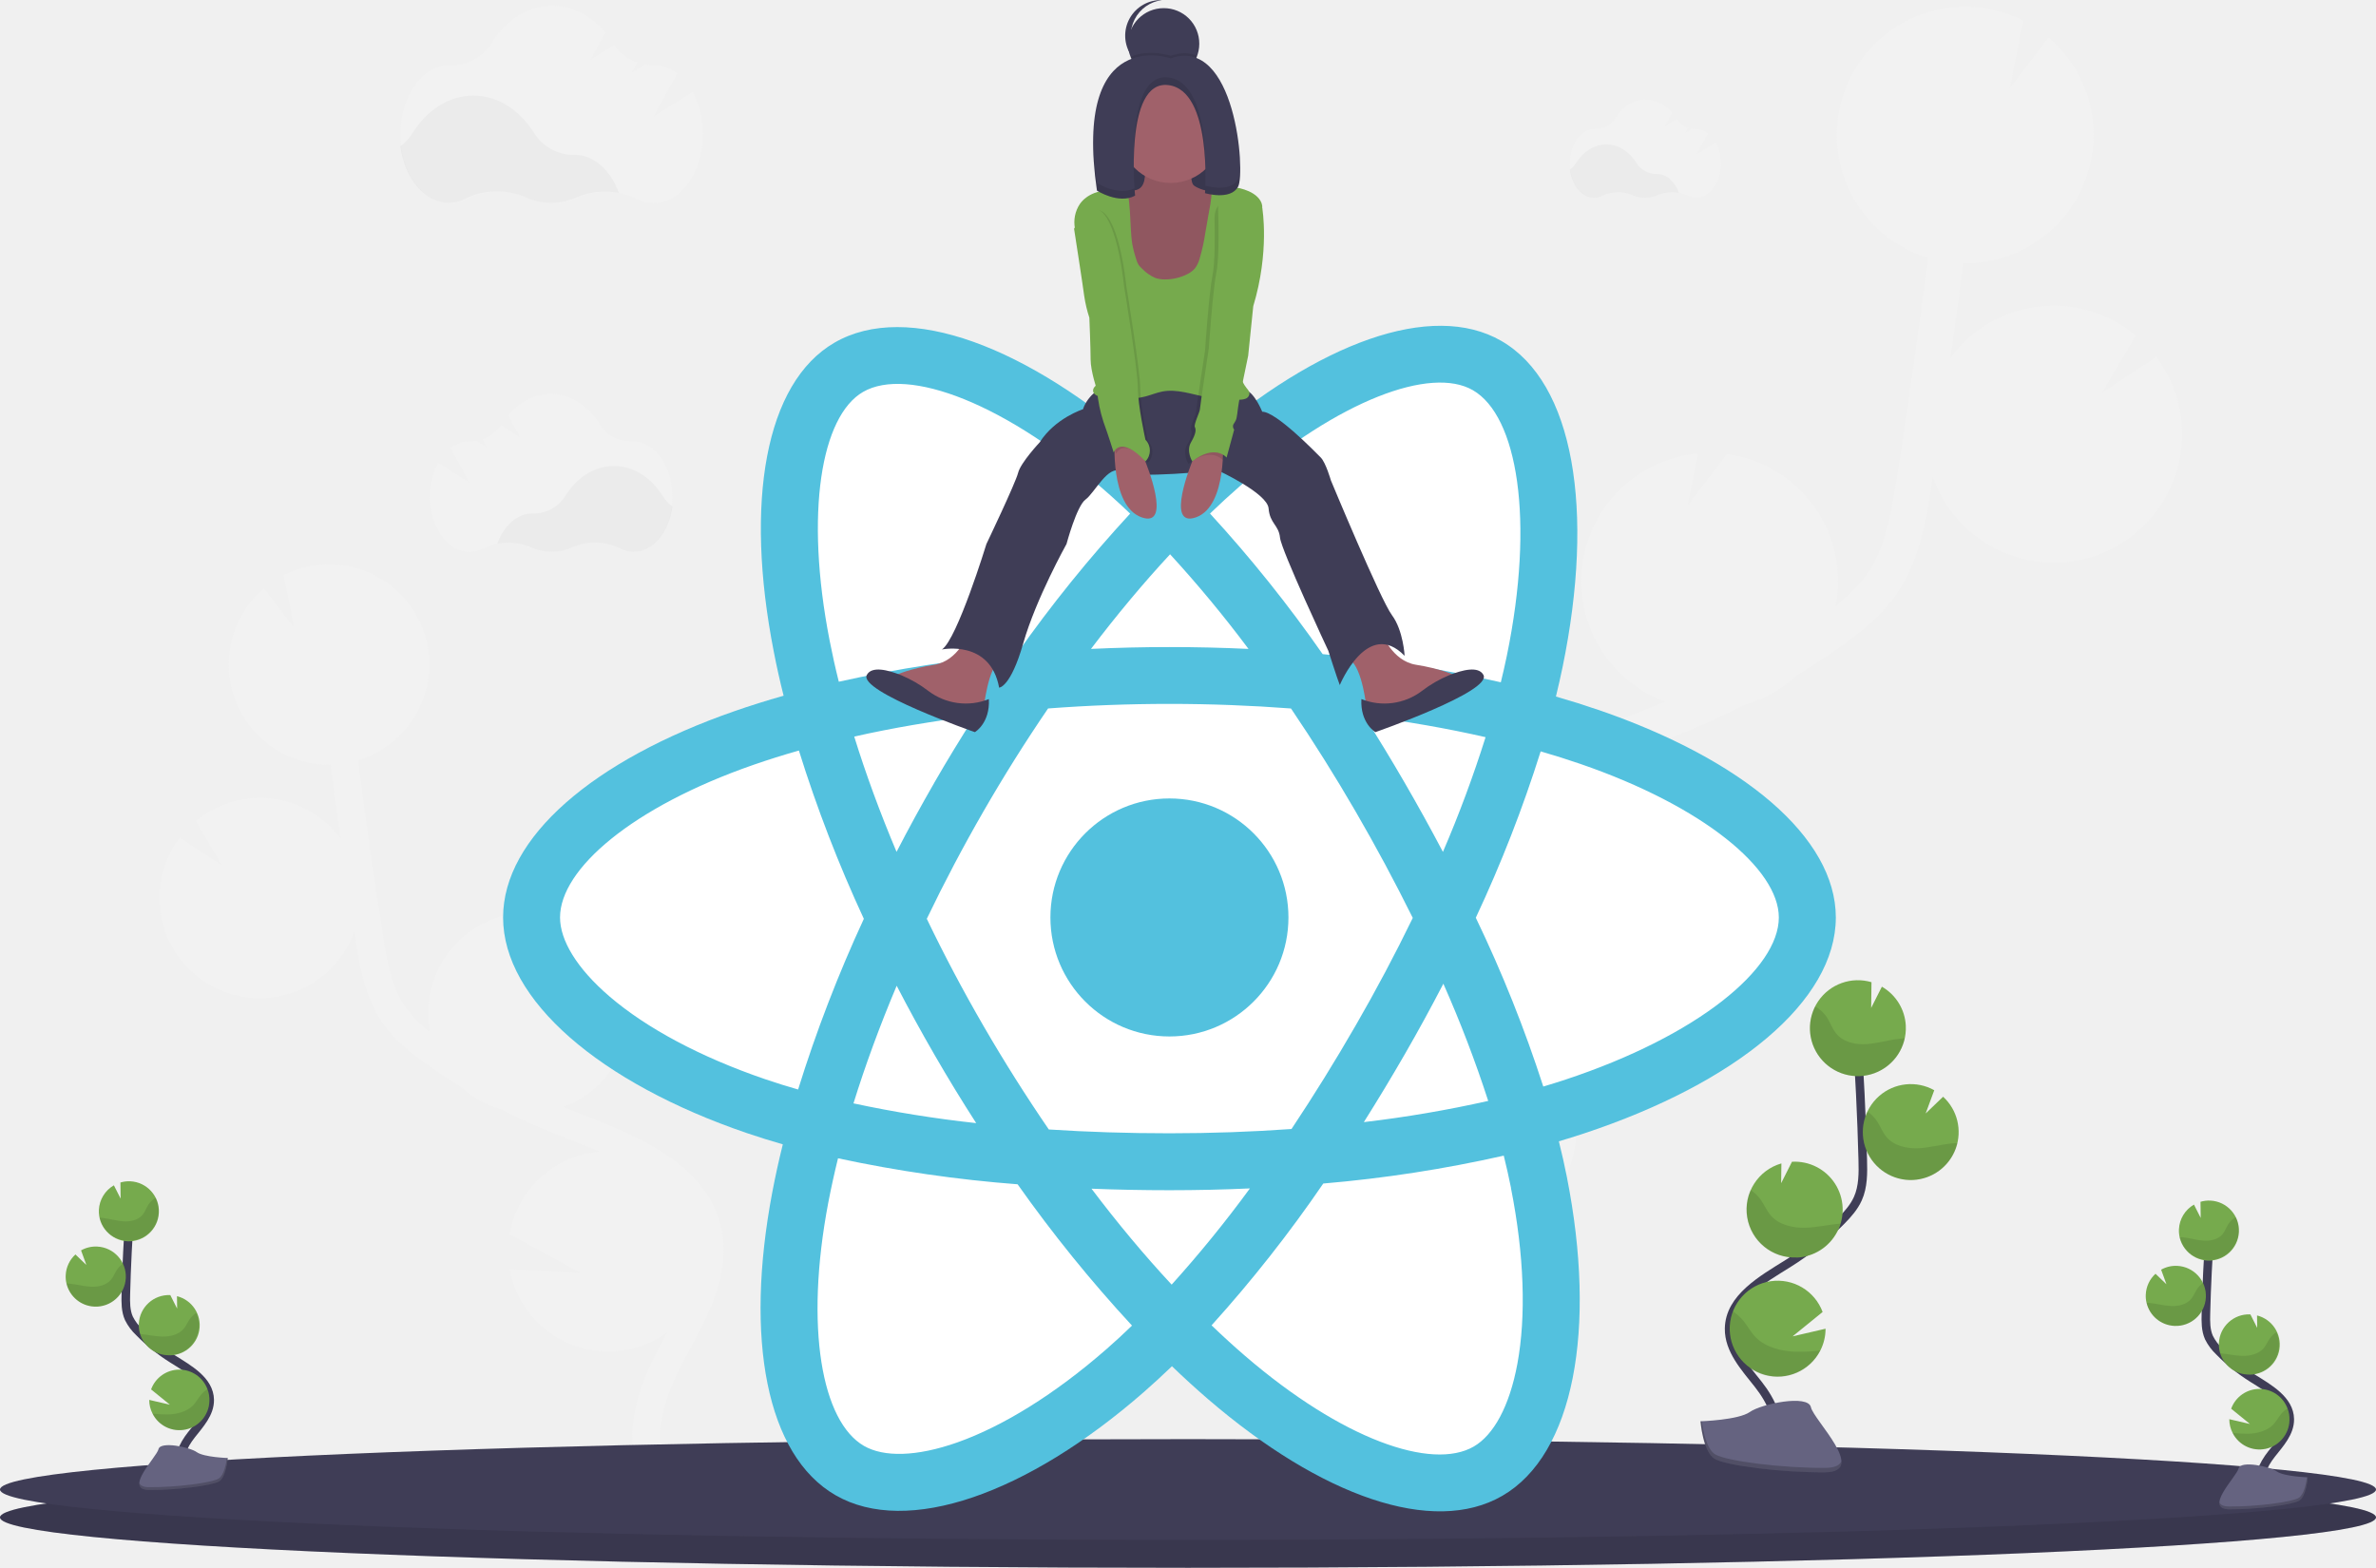
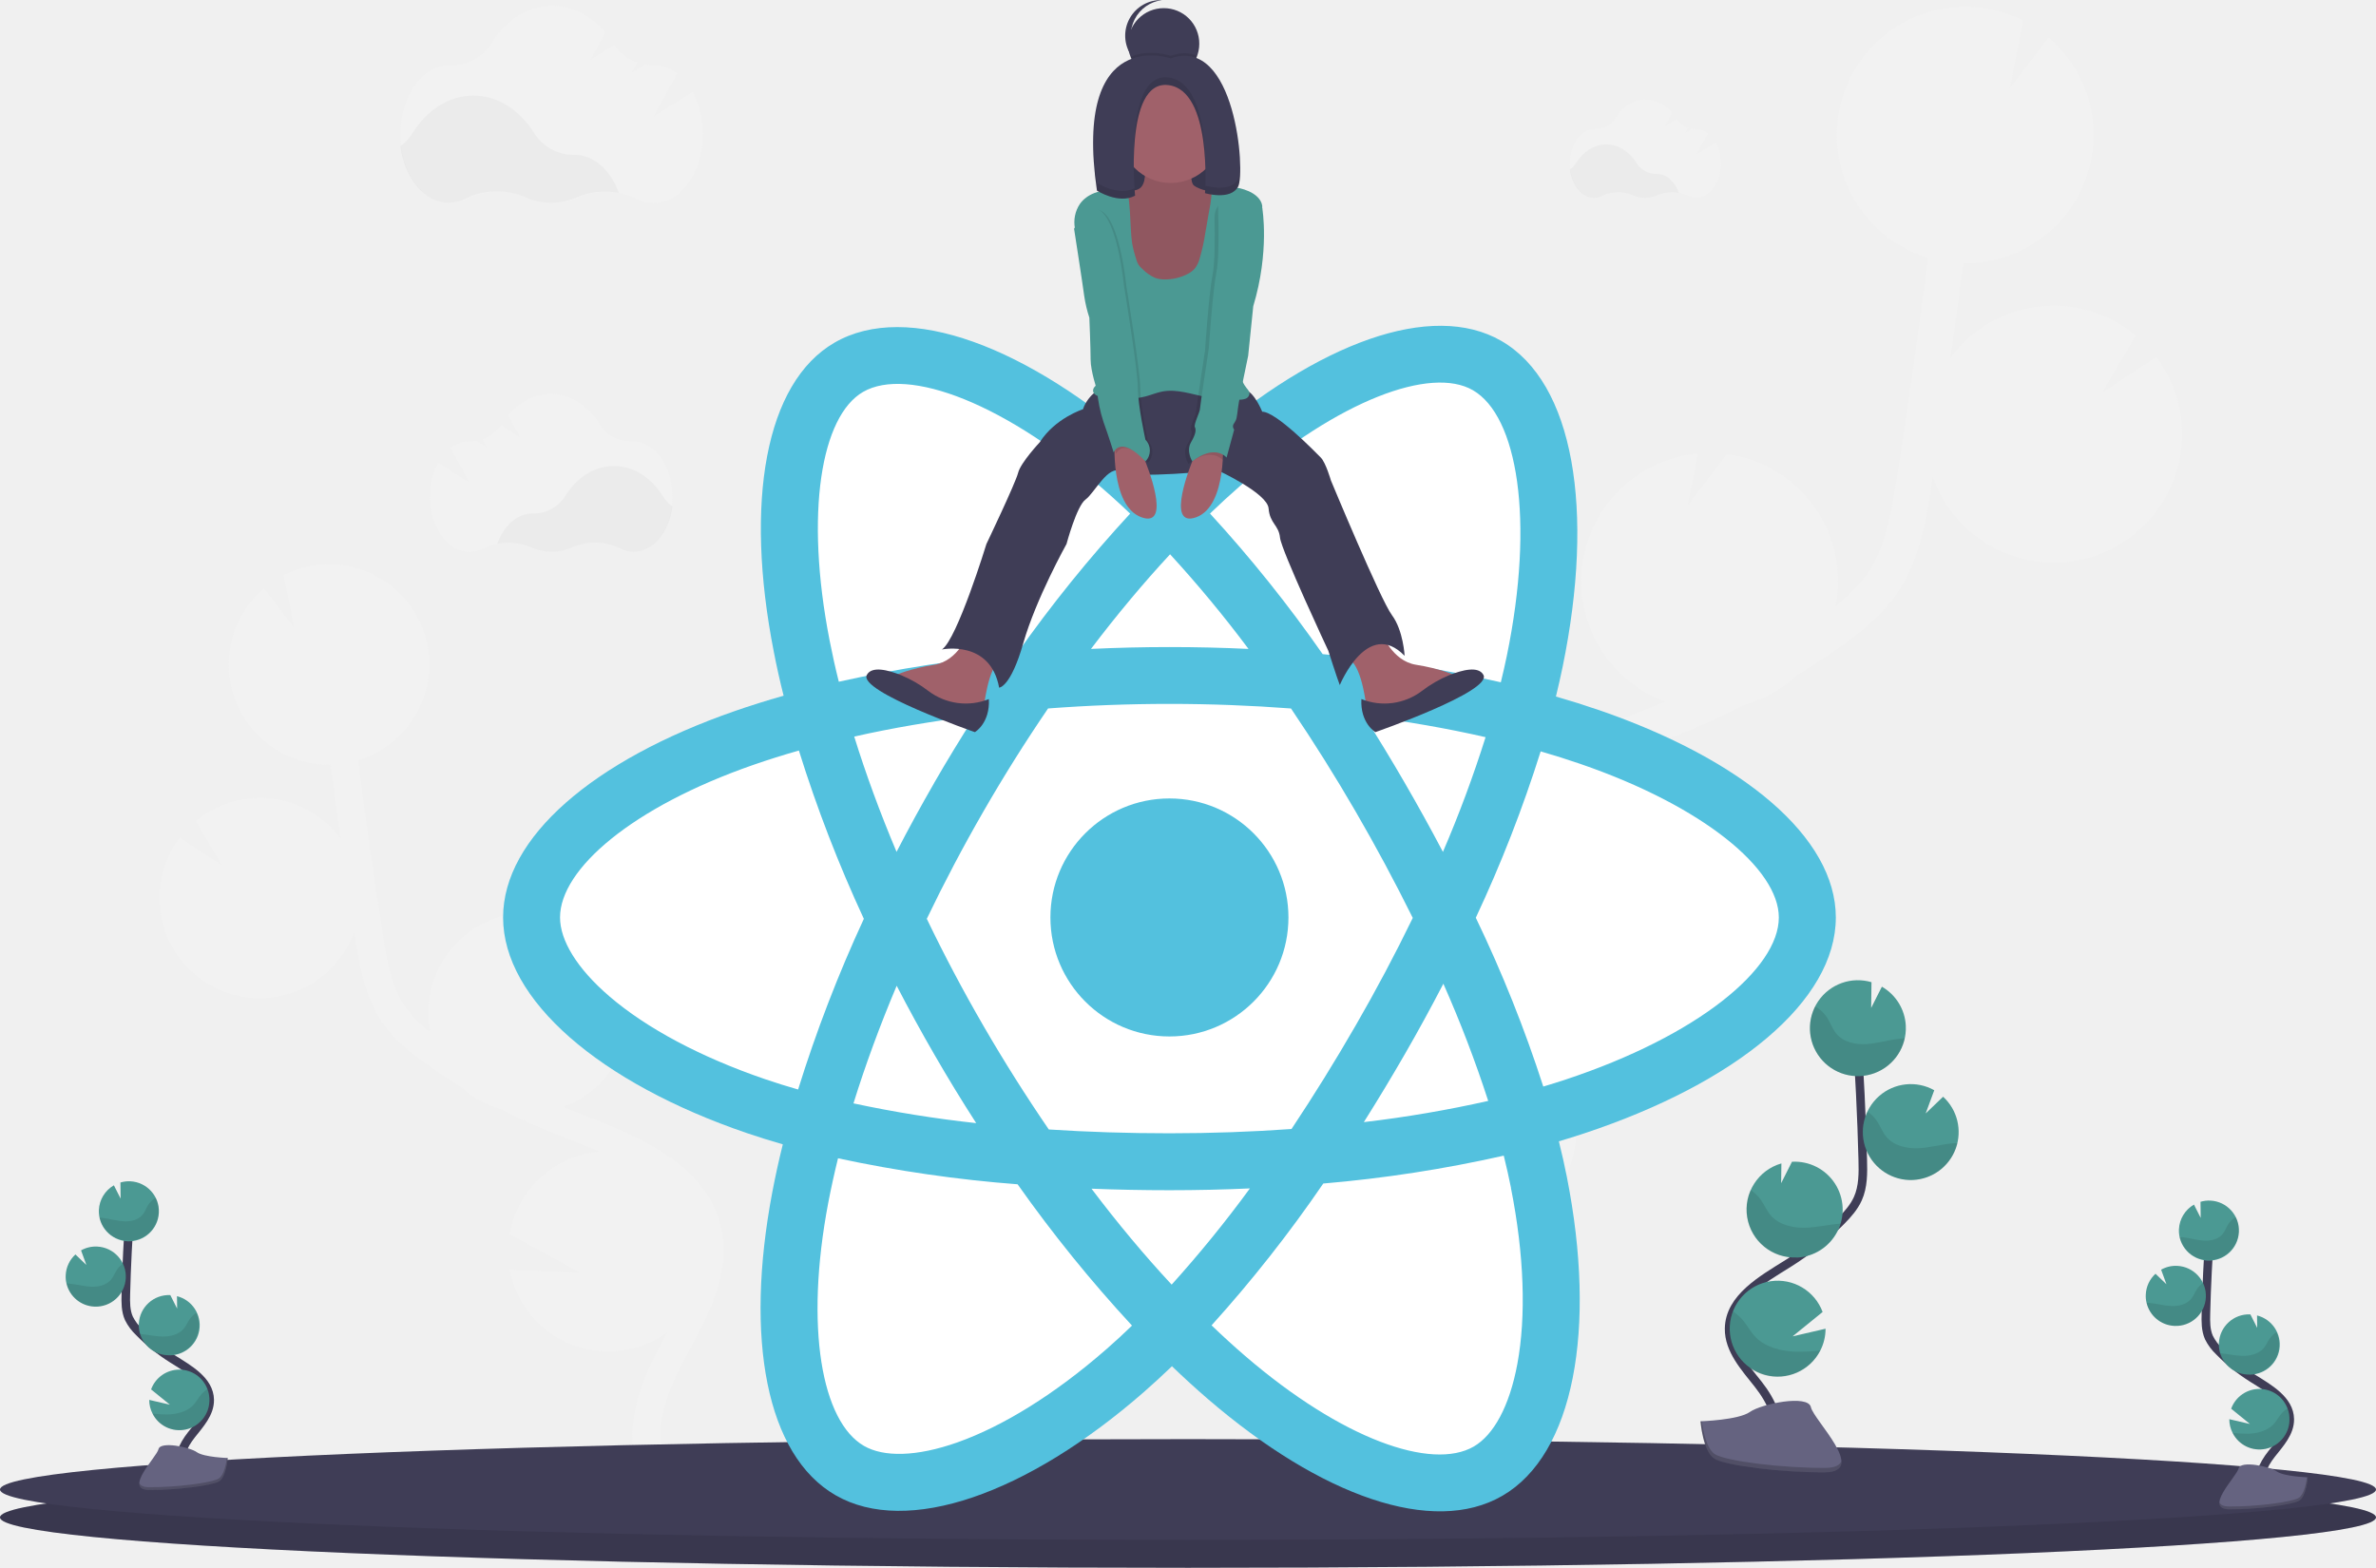
<svg xmlns="http://www.w3.org/2000/svg" id="a75d69e6-d07c-4db3-9c83-72b2470e5561" data-name="Layer 1" width="1108" height="731.18" viewBox="0 0 1108 731.18">
  <path d="M813.68,415.2l6.89-2.7c.66-.26,1.31-.54,2-.81a59.85,59.85,0,0,1,15.28-115.77l-4.8,24.2,18.22-23.92.16,0a59.87,59.87,0,0,1,51.16,67.45c-.15,1.13-.39,2.23-.6,3.34,5.61-4.43,10.87-9.32,14.81-15,8-11.54,10.71-25.76,13.47-43.17,5.47-34.48,10.4-69.34,14.84-104.18a59.83,59.83,0,0,1-42-65.36c.25-1.82.6-3.59,1-5.34.1-.44.2-.88.31-1.31.43-1.69.91-3.35,1.47-5,.09-.27.21-.52.3-.78.5-1.37,1-2.72,1.65-4,.22-.5.44-1,.67-1.47.69-1.43,1.42-2.83,2.22-4.19.27-.45.56-.88.83-1.33.62-1,1.27-2,1.94-2.93.36-.5.71-1,1.08-1.49l.27-.39,0,0a59.81,59.81,0,0,1,74.64-17l-6.24,31.49,18-23.64a59.5,59.5,0,0,1,16.32,68.62h.07c-.17.4-.38.78-.55,1.18-.33.74-.67,1.47-1,2.2-.46.93-1,1.84-1.45,2.74-.38.68-.75,1.36-1.16,2-.59,1-1.23,1.9-1.87,2.83-.38.54-.73,1.1-1.12,1.63-1,1.39-2.12,2.72-3.26,4-.4.45-.83.86-1.25,1.3-.81.86-1.62,1.71-2.48,2.52-.53.5-1.09,1-1.64,1.46-.79.7-1.6,1.38-2.43,2-.59.47-1.19.92-1.79,1.36-.87.63-1.75,1.22-2.64,1.81-.6.39-1.2.78-1.81,1.15-1,.61-2.05,1.17-3.1,1.72-.53.27-1,.57-1.59.83-1.58.77-3.2,1.48-4.85,2.11-.31.12-.64.21-.95.32-1.38.5-2.77,1-4.18,1.35-.61.17-1.23.31-1.85.46-1.15.28-2.31.54-3.48.76q-1,.18-2.07.33c-1.15.17-2.31.3-3.48.4-.69.06-1.37.12-2.07.16-1.26.06-2.53.07-3.8.06a2.08,2.08,0,0,0-.25,0q-2.82,22-5.92,44A59.82,59.82,0,0,1,1042,240.88l-15.68,26.58,25.21-16.59a59.68,59.68,0,0,1,11.5,44.16,58.76,58.76,0,0,1-4.5,15.94,59.83,59.83,0,0,1-111.19-4c-.23,1.48-.45,3-.68,4.46-2.44,15.35-5.47,34.46-16.23,50-7.29,10.56-17.33,18.36-27.09,25.22q-9.52,6.7-19.48,12.77a59.85,59.85,0,0,1-24.53,13.74q-16,8.19-32.69,14.81l-6.95,2.72c-6.25,2.44-12.65,4.94-19,7.6,1,.09,2,.17,3,.3a59.9,59.9,0,0,1,50.86,49.05l-42.31,23.11,42.18-1.89A59.16,59.16,0,0,1,843,534.54a59.87,59.87,0,0,1-82.7,11.74l2.1,3.91c1.4,2.58,2.78,5.15,4.12,7.7,18.33,34.74,19.66,64.74,3.75,84.49l-13-10.45c15.49-19.22,3.2-49.77-5.5-66.27-1.32-2.5-2.68-5-4-7.56C736,536.27,722.65,511.53,728,485.2,736,445.5,779.05,428.7,813.68,415.2Z" transform="translate(-46 -84.41)" fill="#f2f2f2" />
  <path d="M315.6,603.42l-5.38-2.11c-.52-.2-1-.43-1.54-.63a46.75,46.75,0,0,0-11.94-90.42l3.75,18.9-14.22-18.68h-.13a46.76,46.76,0,0,0-40,52.68c.12.89.31,1.74.47,2.61a55.84,55.84,0,0,1-11.56-11.73c-6.23-9-8.37-20.12-10.53-33.71C220.29,493.4,216.45,466.18,213,439a46.72,46.72,0,0,0,32.77-51.05c-.2-1.42-.47-2.8-.79-4.17l-.24-1c-.34-1.32-.71-2.62-1.15-3.88-.07-.21-.16-.41-.24-.61-.39-1.07-.82-2.12-1.28-3.15-.18-.38-.35-.77-.53-1.15-.54-1.11-1.11-2.2-1.73-3.26-.21-.36-.44-.7-.65-1-.49-.78-1-1.55-1.52-2.29-.28-.39-.55-.79-.84-1.17l-.21-.3h0a46.76,46.76,0,0,0-58.29-13.32l4.88,24.6-14.07-18.46a46.48,46.48,0,0,0-12.75,53.59h-.05c.13.31.29.61.43.92.26.58.52,1.15.8,1.72q.54,1.08,1.14,2.13c.29.54.58,1.07.9,1.59.46.75,1,1.48,1.46,2.21.3.42.57.86.88,1.27.8,1.08,1.65,2.12,2.54,3.13.31.35.65.67,1,1,.63.67,1.27,1.33,1.94,2,.41.4.85.77,1.28,1.14q.93.83,1.89,1.59c.46.36.93.71,1.4,1.06.68.49,1.37,1,2.06,1.41.47.31.94.61,1.42.9.79.48,1.6.91,2.42,1.34.42.22.82.45,1.24.66,1.24.6,2.5,1.15,3.79,1.64.24.1.5.16.74.25,1.07.39,2.16.75,3.27,1.06.47.13,1,.24,1.44.35.9.22,1.8.43,2.72.6l1.61.26c.9.13,1.81.23,2.72.31.54.05,1.07.09,1.62.12,1,.05,2,.06,3,.05h.19q2.2,17.22,4.62,34.41a46.71,46.71,0,0,0-67.48-8.14L149.49,488l-19.68-12.95a46.57,46.57,0,0,0-9,34.49A45.8,45.8,0,0,0,124.34,522a46.73,46.73,0,0,0,86.84-3.12c.18,1.15.35,2.32.53,3.48,1.9,12,4.27,26.92,12.67,39.08,5.7,8.24,13.54,14.33,21.16,19.69q7.44,5.24,15.21,10a46.88,46.88,0,0,0,19.16,10.74c8.32,4.26,16.84,8.14,25.54,11.56l5.42,2.13c4.88,1.9,9.88,3.85,14.81,5.93-.78.07-1.57.13-2.36.24A46.77,46.77,0,0,0,283.6,660l33,18-32.94-1.47a46.78,46.78,0,0,0,73.57,29.2c-.55,1-1.09,2-1.64,3.05-1.09,2-2.17,4-3.22,6-14.31,27.13-15.35,50.57-2.92,66l10.13-8.16c-12.1-15-2.5-38.87,4.3-51.76,1-1.95,2.09-3.92,3.16-5.9,9.19-17,19.61-36.37,15.46-56.94C376.29,627.08,342.64,614,315.6,603.42Z" transform="translate(-46 -84.41)" fill="#f2f2f2" />
  <ellipse cx="554" cy="707.68" rx="554" ry="23.5" fill="#3f3d56" />
  <ellipse cx="554" cy="707.68" rx="554" ry="23.5" opacity="0.1" />
  <ellipse cx="554" cy="694.68" rx="554" ry="23.5" fill="#3f3d56" />
  <path d="M131,770.73c-3-5.51.4-12.26,4.28-17.18s8.61-10,8.51-16.29c-.14-9-9.7-14.31-17.33-19.08a84.78,84.78,0,0,1-15.56-12.51,23,23,0,0,1-4.78-6.4c-1.58-3.52-1.53-7.52-1.43-11.38q.5-19.26,1.9-38.48" transform="translate(-46 -84.41)" fill="none" stroke="#3f3d56" stroke-miterlimit="10" stroke-width="4" />
-   <path d="M92.11,648.7a14,14,0,0,1,7-11.49l3.14,6.21-.09-7.52a13.86,13.86,0,0,1,4.62-.56A14,14,0,1,1,92.11,648.7Z" transform="translate(-46 -84.41)" fill="#76aa4d" />
-   <path d="M117.14,743.7a14,14,0,0,0,26.5-5.76,13.82,13.82,0,0,0-.91-5.69,14,14,0,0,0-26.27.15l8.77,7.13-9.64-2.24A13.89,13.89,0,0,0,117.14,743.7Z" transform="translate(-46 -84.41)" fill="#76aa4d" />
-   <path d="M124.07,716.45a14,14,0,0,0,4.46-27.54l.07,5.79-3.18-6.29h0a14,14,0,0,0-1.31,28.05Z" transform="translate(-46 -84.41)" fill="#76aa4d" />
-   <path d="M90,693.78a14,14,0,0,0,1.32-28,13.88,13.88,0,0,0-7.52,1.78l2.48,6.8-5.11-4.9a14,14,0,0,0-4.53,9.69A13.33,13.33,0,0,0,77,683,14,14,0,0,0,90,693.78Z" transform="translate(-46 -84.41)" fill="#76aa4d" />
+   <path d="M92.11,648.7a14,14,0,0,1,7-11.49l3.14,6.21-.09-7.52a13.86,13.86,0,0,1,4.62-.56A14,14,0,1,1,92.11,648.7Z" transform="translate(-46 -84.41)" fill="#4b9993" />
+   <path d="M117.14,743.7a14,14,0,0,0,26.5-5.76,13.82,13.82,0,0,0-.91-5.69,14,14,0,0,0-26.27.15l8.77,7.13-9.64-2.24A13.89,13.89,0,0,0,117.14,743.7Z" transform="translate(-46 -84.41)" fill="#4b9993" />
+   <path d="M124.07,716.45a14,14,0,0,0,4.46-27.54l.07,5.79-3.18-6.29h0a14,14,0,0,0-1.31,28.05Z" transform="translate(-46 -84.41)" fill="#4b9993" />
+   <path d="M90,693.78a14,14,0,0,0,1.32-28,13.88,13.88,0,0,0-7.52,1.78l2.48,6.8-5.11-4.9a14,14,0,0,0-4.53,9.69A13.33,13.33,0,0,0,77,683,14,14,0,0,0,90,693.78Z" transform="translate(-46 -84.41)" fill="#4b9993" />
  <path d="M94,652.44c3.24.36,6.39,1.37,9.64,1.57s6.82-.58,8.88-3.1c1.11-1.37,1.66-3.09,2.59-4.57a10.08,10.08,0,0,1,3.54-3.33,14,14,0,1,1-26.24,9.32C92.94,652.35,93.47,652.39,94,652.44Z" transform="translate(-46 -84.41)" opacity="0.1" />
  <path d="M90,693.78a14,14,0,0,0,13.35-20,10.4,10.4,0,0,0-2.82,2.83c-1,1.51-1.61,3.25-2.78,4.64-2.19,2.57-5.92,3.41-9.31,3.25s-6.66-1.11-10-1.42c-.47,0-.94-.08-1.41-.09A14,14,0,0,0,90,693.78Z" transform="translate(-46 -84.41)" opacity="0.1" />
  <path d="M124.07,716.45a14,14,0,0,0,13.47-19.76,11.36,11.36,0,0,0-3,2.85c-1.09,1.54-1.77,3.31-3,4.73-2.36,2.64-6.34,3.57-9.93,3.48s-6.82-.93-10.28-1.19A14,14,0,0,0,124.07,716.45Z" transform="translate(-46 -84.41)" opacity="0.1" />
  <path d="M117.14,743.7a14,14,0,0,0,26.5-5.76,13.82,13.82,0,0,0-.91-5.69,14,14,0,0,0-3.08,2.74c-1.34,1.63-2.21,3.47-3.76,5-2.87,2.82-7.5,4-11.62,4.09A62.35,62.35,0,0,1,117.14,743.7Z" transform="translate(-46 -84.41)" opacity="0.1" />
  <path d="M152.19,764.39s-11.08-.34-14.41-2.72-17-5.22-17.87-1.4-16.65,19-4.14,19.06,29.06-2,32.39-4S152.19,764.39,152.19,764.39Z" transform="translate(-46 -84.41)" fill="#656380" />
  <path d="M115.54,778c12.51.1,29.06-2,32.4-4,2.53-1.54,3.54-7.09,3.88-9.65l.37,0s-.7,8.93-4,11-19.89,4.08-32.39,4c-3.61,0-4.86-1.31-4.79-3.22C111.48,777.26,112.86,778,115.54,778Z" transform="translate(-46 -84.41)" opacity="0.2" />
  <path d="M1101,779.73c-3-5.51.4-12.26,4.28-17.18s8.61-10,8.51-16.29c-.14-9-9.7-14.31-17.33-19.08a84.78,84.78,0,0,1-15.56-12.51,23,23,0,0,1-4.78-6.4c-1.58-3.52-1.53-7.52-1.43-11.38q.49-19.26,1.9-38.48" transform="translate(-46 -84.41)" fill="none" stroke="#3f3d56" stroke-miterlimit="10" stroke-width="4" />
-   <path d="M1062.11,657.7a14,14,0,0,1,7-11.49l3.14,6.21-.09-7.52a13.86,13.86,0,0,1,4.62-.56,14,14,0,1,1-14.68,13.36Z" transform="translate(-46 -84.41)" fill="#76aa4d" />
-   <path d="M1087.14,752.7a14,14,0,0,0,26.5-5.76,13.82,13.82,0,0,0-.91-5.69,14,14,0,0,0-26.27.15l8.77,7.13-9.64-2.24A13.89,13.89,0,0,0,1087.14,752.7Z" transform="translate(-46 -84.41)" fill="#76aa4d" />
-   <path d="M1094.07,725.45a14,14,0,0,0,4.46-27.54l.07,5.79-3.18-6.29h0a14,14,0,0,0-1.31,28.05Z" transform="translate(-46 -84.41)" fill="#76aa4d" />
-   <path d="M1060,702.78a14,14,0,0,0,1.32-28,13.88,13.88,0,0,0-7.52,1.78l2.48,6.8-5.11-4.9a14,14,0,0,0-4.53,9.69A13.33,13.33,0,0,0,1047,692,14,14,0,0,0,1060,702.78Z" transform="translate(-46 -84.41)" fill="#76aa4d" />
+   <path d="M1062.11,657.7a14,14,0,0,1,7-11.49l3.14,6.21-.09-7.52a13.86,13.86,0,0,1,4.62-.56,14,14,0,1,1-14.68,13.36Z" transform="translate(-46 -84.41)" fill="#4b9993" />
+   <path d="M1087.14,752.7a14,14,0,0,0,26.5-5.76,13.82,13.82,0,0,0-.91-5.69,14,14,0,0,0-26.27.15l8.77,7.13-9.64-2.24A13.89,13.89,0,0,0,1087.14,752.7Z" transform="translate(-46 -84.41)" fill="#4b9993" />
+   <path d="M1094.07,725.45a14,14,0,0,0,4.46-27.54l.07,5.79-3.18-6.29h0a14,14,0,0,0-1.31,28.05Z" transform="translate(-46 -84.41)" fill="#4b9993" />
+   <path d="M1060,702.78a14,14,0,0,0,1.32-28,13.88,13.88,0,0,0-7.52,1.78l2.48,6.8-5.11-4.9a14,14,0,0,0-4.53,9.69A13.33,13.33,0,0,0,1047,692,14,14,0,0,0,1060,702.78Z" transform="translate(-46 -84.41)" fill="#4b9993" />
  <path d="M1064,661.44c3.24.36,6.39,1.37,9.64,1.57s6.82-.58,8.88-3.1c1.11-1.37,1.66-3.09,2.59-4.57a10.08,10.08,0,0,1,3.54-3.33,14,14,0,1,1-26.24,9.32C1062.94,661.35,1063.47,661.39,1064,661.44Z" transform="translate(-46 -84.41)" opacity="0.1" />
  <path d="M1060,702.78a14,14,0,0,0,13.35-20,10.4,10.4,0,0,0-2.82,2.83c-1,1.51-1.61,3.25-2.78,4.64-2.19,2.57-5.92,3.41-9.31,3.25s-6.66-1.11-10-1.42c-.47,0-.94-.08-1.41-.09A14,14,0,0,0,1060,702.78Z" transform="translate(-46 -84.41)" opacity="0.1" />
  <path d="M1094.07,725.45a14,14,0,0,0,13.47-19.76,11.36,11.36,0,0,0-3,2.85c-1.09,1.54-1.77,3.31-3,4.73-2.36,2.64-6.34,3.57-9.93,3.48s-6.82-.93-10.28-1.19A14,14,0,0,0,1094.07,725.45Z" transform="translate(-46 -84.41)" opacity="0.1" />
  <path d="M1087.14,752.7a14,14,0,0,0,26.5-5.76,13.82,13.82,0,0,0-.91-5.69,14,14,0,0,0-3.08,2.74c-1.34,1.63-2.21,3.47-3.76,5-2.87,2.82-7.5,4-11.62,4.09A62.35,62.35,0,0,1,1087.14,752.7Z" transform="translate(-46 -84.41)" opacity="0.1" />
  <path d="M1122.19,773.39s-11.08-.34-14.41-2.72-17-5.22-17.87-1.4-16.65,19-4.14,19.06,29.06-2,32.39-4S1122.19,773.39,1122.19,773.39Z" transform="translate(-46 -84.41)" fill="#656380" />
  <path d="M1085.54,787c12.51.1,29.06-2,32.4-4,2.53-1.54,3.54-7.09,3.88-9.65l.37,0s-.7,8.93-4,11-19.89,4.08-32.39,4c-3.61,0-4.86-1.31-4.79-3.22C1081.48,786.26,1082.86,787,1085.54,787Z" transform="translate(-46 -84.41)" opacity="0.2" />
  <path d="M791.57,415.56q-9.92-3.4-20-6.3,1.66-6.79,3.09-13.65c15.14-73.51,5.24-132.73-28.57-152.22-32.42-18.7-85.44.8-139,47.39q-7.92,6.92-15.47,14.2-5.07-4.85-10.3-9.51C525.21,245.64,469,224.65,435.18,244.2c-32.39,18.75-42,74.42-28.35,144.09q2,10.35,4.59,20.58c-7.95,2.26-15.64,4.67-23,7.24C322.63,439,280.61,475,280.61,512.29c0,38.51,45.11,77.14,113.64,100.56q8.34,2.83,16.8,5.26-2.74,11-4.88,22.18c-13,68.46-2.84,122.82,29.46,141.45C469,801,525,781.2,579.52,733.54c4.31-3.77,8.63-7.77,13-11.95q8.18,7.89,16.79,15.32c52.82,45.45,105,63.81,137.26,45.12,33.33-19.29,44.16-77.69,30.1-148.73q-1.6-8.14-3.73-16.61,5.91-1.74,11.56-3.61c71.24-23.6,117.6-61.76,117.6-100.79,0-37.43-43.38-73.62-110.5-96.73Z" transform="translate(-46 -84.41)" fill="#53c1de" />
  <path d="M776.12,587.88c-3.4,1.13-6.88,2.21-10.44,3.27a621.6,621.6,0,0,0-31.47-78.73,623.06,623.06,0,0,0,30.25-77.58c6.35,1.84,12.53,3.78,18.47,5.83,57.51,19.79,92.59,49.06,92.59,71.62,0,24-37.89,55.21-99.4,75.59ZM750.6,638.46c6.22,31.41,7.1,59.81,3,82-3.7,19.95-11.14,33.25-20.34,38.58-19.59,11.33-61.47-3.4-106.64-42.27q-7.77-6.69-15.63-14.25a624.23,624.23,0,0,0,52.09-66.14,620.2,620.2,0,0,0,84.17-13q1.9,7.68,3.37,15ZM492.48,757.1c-19.14,6.76-34.38,6.95-43.59,1.64-19.6-11.31-27.75-55-16.63-113.5q2-10.37,4.53-20.63a625.79,625.79,0,0,0,83.75,12.13,645.09,645.09,0,0,0,53.35,65.9q-5.79,5.61-11.84,10.91c-24.11,21.08-48.28,36-69.57,43.55ZM402.84,587.73c-30.31-10.36-55.33-23.82-72.49-38.5-15.41-13.2-23.19-26.31-23.19-36.94,0-22.63,33.74-51.5,90-71.11q10.6-3.69,21.39-6.73a637.08,637.08,0,0,0,30.29,78.48,646.29,646.29,0,0,0-30.66,79.6Q410.44,590.32,402.84,587.73Zm30.05-204.54c-11.68-59.69-3.93-104.72,15.59-116,20.79-12,66.76,5.12,115.22,48.15,3.1,2.75,6.21,5.63,9.32,8.6a635.89,635.89,0,0,0-52.93,65.52,648.42,648.42,0,0,0-82.93,12.89q-2.39-9.52-4.27-19.15ZM701,449.38q-9.11-15.74-18.89-31.08c19.83,2.51,38.82,5.83,56.66,9.91a565.54,565.54,0,0,1-19.89,53.51q-8.61-16.35-17.88-32.34ZM591.64,342.91a569.3,569.3,0,0,1,36.57,44.14q-36.71-1.73-73.45,0c12.07-15.92,24.44-30.72,36.88-44.13Zm-110,106.65q-9.15,15.87-17.55,32.14c-7.73-18.33-14.34-36.36-19.74-53.77,17.73-4,36.64-7.21,56.34-9.68Q490.77,433.69,481.62,449.56Zm19.61,158.65A564.64,564.64,0,0,1,444,599c5.49-17.71,12.25-36.13,20.15-54.86q8.43,16.29,17.61,32.16Q491.1,592.49,501.23,608.21Zm91.14,75.33C579.79,670,567.24,655,555,638.79q17.85.71,36.36.71,19,0,37.51-.84A563.94,563.94,0,0,1,592.37,683.54ZM719.08,543.19A562.82,562.82,0,0,1,740,597.85a561.35,561.35,0,0,1-58,9.89q9.85-15.63,19.08-31.63,9.38-16.26,18-32.92Zm-41,19.66q-14.12,24.52-29.81,48.1c-18.44,1.32-37.49,2-56.91,2s-38.15-.6-56.27-1.78Q519,587.67,504.7,563t-26.51-50.08q12.27-25.53,26.43-50.1h0q14.14-24.56,30.13-48c18.49-1.4,37.43-2.13,56.59-2.13s38.22.74,56.69,2.14q15.81,23.37,30,47.81t26.79,49.87q-12.45,25.62-26.71,50.3Zm54.77-296.46c20.81,12,28.9,60.4,15.83,123.87q-1.29,6.19-2.8,12.35a635.74,635.74,0,0,0-83.09-13.13,625.16,625.16,0,0,0-52.53-65.56q7-6.74,14.29-13.11c45.88-39.93,88.76-55.69,108.3-44.42Z" transform="translate(-46 -84.41)" fill="#fff" />
  <path d="M591.34,456.79a55.5,55.5,0,1,1-55.5,55.5,55.49,55.49,0,0,1,55.5-55.5" transform="translate(-46 -84.41)" fill="#53c1de" />
  <path d="M605.26,104.81a16.6,16.6,0,1,1-16.6-16.6A16.52,16.52,0,0,1,605.26,104.81Z" transform="translate(-46 -84.41)" fill="#3f3d56" />
  <path d="M575.4,109a16.62,16.62,0,0,1,12.49-24.54,16.6,16.6,0,1,0,1.41,33.07A16.6,16.6,0,0,1,575.4,109Z" transform="translate(-46 -84.41)" fill="#3f3d56" />
  <rect x="521.91" y="43.52" width="44.47" height="69.37" fill="#3f3d56" />
  <rect x="521.91" y="43.52" width="44.47" height="69.37" opacity="0.1" />
  <path d="M497.66,379.61s-4.75,13.05-16,14.83-17.79,4.74-17.79,4.74l26.68,17.19,14.23-1.78s1.78-18.38,7.71-22.53S497.66,379.61,497.66,379.61Z" transform="translate(-46 -84.41)" fill="#a0616a" />
  <path d="M690.34,379.61s4.75,13.05,16,14.83,17.79,4.74,17.79,4.74l-26.68,17.19-14.23-1.78s-1.78-18.38-7.71-22.53S690.34,379.61,690.34,379.61Z" transform="translate(-46 -84.41)" fill="#a0616a" />
  <path d="M560.5,264.59s-7.11,3.56-9.48,10.68c0,0-13,4.15-20.16,15.41,0,0-8.9,9.49-10.08,14.23S506,338.11,506,338.11s-13.64,44.47-20.75,49.21c0,0,22.53-4.74,26.68,17.79,0,0,5.33,0,11.26-20.75s20.16-46.25,20.16-46.25,4.74-17.78,8.89-20.75,10.67-16.6,16.6-13,45.06-.6,45.06-.6S637,314.4,637.58,321.51s4.74,7.71,5.33,13.64,22.53,52.76,22.53,52.76,4.15,13,5.34,16c0,0,13-31.42,30.24-13.63,0,0-.6-11.86-5.93-19s-28.46-62.84-28.46-62.84-2.37-8.3-4.74-10.67-20.76-21.35-27.28-21.35c0,0-3.55-8.89-7.7-10.08Z" transform="translate(-46 -84.41)" fill="#3f3d56" />
  <path d="M507.14,410.44a28.89,28.89,0,0,1-28.22-3.79,56.37,56.37,0,0,0-12.59-7.3c-6.29-2.54-13.81-4.42-16.1-.17-4.15,7.71,50.39,26.68,50.39,26.68S507.74,421.71,507.14,410.44Z" transform="translate(-46 -84.41)" fill="#3f3d56" />
  <path d="M680.86,410.44a28.89,28.89,0,0,0,28.22-3.79,56.37,56.37,0,0,1,12.59-7.3c6.29-2.54,13.81-4.42,16.1-.17,4.15,7.71-50.39,26.68-50.39,26.68S680.26,421.71,680.86,410.44Z" transform="translate(-46 -84.41)" fill="#3f3d56" />
  <path d="M579.88,167.08c-.22,2.06-.9,4.29-2.66,5.38-1.44.9-3.26.83-4.92,1.17a11.46,11.46,0,0,0-7.82,6.77,17.51,17.51,0,0,0-.75,10.55,39.22,39.22,0,0,0,1.52,5.06c1.74,4.92,3.84,9.8,7.09,13.89a59,59,0,0,0,9.3,8.77c2.11,1.72,4.29,3.47,6.89,4.28a21.75,21.75,0,0,0,5.4.72c2.25.1,4.65.17,6.6-.95,3-1.73,3.89-5.55,5.52-8.62,1.38-2.6,3.44-4.81,4.73-7.46a29.49,29.49,0,0,0,2-6.52l2.77-12.3c1-4.47,1.92-9.51-.59-13.34a2.28,2.28,0,0,0-.74-.77,2.79,2.79,0,0,0-1.52-.15,16.44,16.44,0,0,1-9.15-2.09,3.93,3.93,0,0,1-1.15-.9,4.72,4.72,0,0,1-.7-2.12,22.2,22.2,0,0,0-1.28-4.45,3,3,0,0,0-.87-1.34,3.15,3.15,0,0,0-1.41-.47,114.47,114.47,0,0,0-12.93-1.35c-1.42-.07-3.56-.64-4.54.62S580,165.58,579.88,167.08Z" transform="translate(-46 -84.41)" fill="#a0616a" />
  <path d="M579.88,167.08c-.22,2.06-.9,4.29-2.66,5.38-1.44.9-3.26.83-4.92,1.17a11.46,11.46,0,0,0-7.82,6.77,17.51,17.51,0,0,0-.75,10.55,39.22,39.22,0,0,0,1.52,5.06c1.74,4.92,3.84,9.8,7.09,13.89a59,59,0,0,0,9.3,8.77c2.11,1.72,4.29,3.47,6.89,4.28a21.75,21.75,0,0,0,5.4.72c2.25.1,4.65.17,6.6-.95,3-1.73,3.89-5.55,5.52-8.62,1.38-2.6,3.44-4.81,4.73-7.46a29.49,29.49,0,0,0,2-6.52l2.77-12.3c1-4.47,1.92-9.51-.59-13.34a2.28,2.28,0,0,0-.74-.77,2.79,2.79,0,0,0-1.52-.15,16.44,16.44,0,0,1-9.15-2.09,3.93,3.93,0,0,1-1.15-.9,4.72,4.72,0,0,1-.7-2.12,22.2,22.2,0,0,0-1.28-4.45,3,3,0,0,0-.87-1.34,3.15,3.15,0,0,0-1.41-.47,114.47,114.47,0,0,0-12.93-1.35c-1.42-.07-3.56-.64-4.54.62S580,165.58,579.88,167.08Z" transform="translate(-46 -84.41)" opacity="0.1" />
-   <path d="M571.85,174.15a26.93,26.93,0,0,0-7.13-1.12c-5.72-.14-11.84,1.83-15.14,6.5A15.34,15.34,0,0,0,547.29,191a23.57,23.57,0,0,0,5.2,10.66,32,32,0,0,1,4,5.24c1.58,3,1.63,6.59,2.06,10,1,8.12,4.46,15.75,5.83,23.82s.19,17.42-6.18,22.55c-1.07.86-2.37,1.77-2.46,3.14-.14,2.19,2.71,3.12,4.9,3.33,6.55.62,13.27,1.23,19.63-.46,2.63-.7,5.17-1.79,7.85-2.29,6.8-1.27,13.64,1.34,20.45,2.59a90.61,90.61,0,0,0,14.91,1.21,7.94,7.94,0,0,0,3.43-.45,2.75,2.75,0,0,0,1.74-2.74,4.76,4.76,0,0,0-1.18-2c-3.44-4.25-4.49-9.9-5.43-15.29l-3.15-18.11c-1.69-9.68-3.26-20.2,1.32-28.89,3.29-6.25,9.36-10.65,12.83-16.8a9.84,9.84,0,0,0,1.55-6.28c-.52-3.09-3.31-5.3-6.17-6.59A23.21,23.21,0,0,0,611,173c.1,4.33-1,8.71-1.71,13l-1.21,7a88.83,88.83,0,0,1-2.71,12.2,12.85,12.85,0,0,1-2.17,4.42,11.43,11.43,0,0,1-3.83,2.79,22.83,22.83,0,0,1-10.14,2.32,13.54,13.54,0,0,1-4.48-.69,19,19,0,0,1-6.17-4.34,10.11,10.11,0,0,1-1.63-1.77,9.93,9.93,0,0,1-1.11-2.67,55.42,55.42,0,0,1-1.91-7.48c-.3-1.94-.4-3.91-.54-5.87C573,186.12,573,179.72,571.85,174.15Z" transform="translate(-46 -84.41)" fill="#76aa4d" />
+   <path d="M571.85,174.15a26.93,26.93,0,0,0-7.13-1.12c-5.72-.14-11.84,1.83-15.14,6.5A15.34,15.34,0,0,0,547.29,191a23.57,23.57,0,0,0,5.2,10.66,32,32,0,0,1,4,5.24c1.58,3,1.63,6.59,2.06,10,1,8.12,4.46,15.75,5.83,23.82s.19,17.42-6.18,22.55c-1.07.86-2.37,1.77-2.46,3.14-.14,2.19,2.71,3.12,4.9,3.33,6.55.62,13.27,1.23,19.63-.46,2.63-.7,5.17-1.79,7.85-2.29,6.8-1.27,13.64,1.34,20.45,2.59a90.61,90.61,0,0,0,14.91,1.21,7.94,7.94,0,0,0,3.43-.45,2.75,2.75,0,0,0,1.74-2.74,4.76,4.76,0,0,0-1.18-2c-3.44-4.25-4.49-9.9-5.43-15.29l-3.15-18.11c-1.69-9.68-3.26-20.2,1.32-28.89,3.29-6.25,9.36-10.65,12.83-16.8a9.84,9.84,0,0,0,1.55-6.28c-.52-3.09-3.31-5.3-6.17-6.59A23.21,23.21,0,0,0,611,173c.1,4.33-1,8.71-1.71,13l-1.21,7a88.83,88.83,0,0,1-2.71,12.2,12.85,12.85,0,0,1-2.17,4.42,11.43,11.43,0,0,1-3.83,2.79,22.83,22.83,0,0,1-10.14,2.32,13.54,13.54,0,0,1-4.48-.69,19,19,0,0,1-6.17-4.34,10.11,10.11,0,0,1-1.63-1.77,9.93,9.93,0,0,1-1.11-2.67,55.42,55.42,0,0,1-1.91-7.48c-.3-1.94-.4-3.91-.54-5.87C573,186.12,573,179.72,571.85,174.15Z" transform="translate(-46 -84.41)" fill="#4b9993" />
  <path d="M565.84,288.9s-2.37,31.43,12.45,36.76,1.78-26.09,1.78-26.09l-4.75-9.48Z" transform="translate(-46 -84.41)" fill="#a0616a" />
  <path d="M616.23,288.9s2.37,31.43-12.45,36.76S602,299.57,602,299.57l4.75-9.48Z" transform="translate(-46 -84.41)" fill="#a0616a" />
  <path d="M552.79,184l-4.74,7.71s4.15,26.68,4.74,31.42a62.2,62.2,0,0,0,2.38,10.08s.59,14.23.59,19.57,3,14.23,3,14.23a64.82,64.82,0,0,0,3,14.82c2.37,6.52,4.74,14.23,4.74,14.23s3-8.3,14.82,4.15a7.18,7.18,0,0,0,0-10.08s-3.55-16-3.55-24.31-6.53-48-6.53-48S567,172.7,552.79,184Z" transform="translate(-46 -84.41)" opacity="0.1" />
-   <path d="M551.61,183.37l-4.74,7.71s4.15,26.68,4.74,31.42A61.84,61.84,0,0,0,554,232.58s.59,14.23.59,19.56,3,14.23,3,14.23a64.53,64.53,0,0,0,3,14.82c2.37,6.53,4.75,14.23,4.75,14.23s3-8.3,14.82,4.15a7.18,7.18,0,0,0,0-10.07s-3.56-16-3.56-24.31-6.52-48-6.52-48S565.84,172.1,551.61,183.37Z" transform="translate(-46 -84.41)" fill="#76aa4d" />
+   <path d="M551.61,183.37l-4.74,7.71s4.15,26.68,4.74,31.42A61.84,61.84,0,0,0,554,232.58s.59,14.23.59,19.56,3,14.23,3,14.23a64.53,64.53,0,0,0,3,14.82c2.37,6.53,4.75,14.23,4.75,14.23s3-8.3,14.82,4.15a7.18,7.18,0,0,0,0-10.07s-3.56-16-3.56-24.31-6.52-48-6.52-48S565.84,172.1,551.61,183.37Z" transform="translate(-46 -84.41)" fill="#4b9993" />
  <path d="M629.87,179.22l3,3.53s3.49,20.18-4.22,45.68l-2.37,23.12s-4.15,19.57-4.74,24.31-.59,5.33-1.78,7.11a2.29,2.29,0,0,0,0,3l-3.56,13s-5.33-6.52-16,1.78c0,0-3-4.74-.6-8.89s2.37-5.93,1.78-7.12,2.37-7.11,2.37-8.3S607.93,248,607.93,248s1.78-26.68,3.56-35.57c1.09-5.47,1.07-17.66.88-26.24-.19-8.94,10.63-13.78,17-7.5C629.52,178.85,629.7,179,629.87,179.22Z" transform="translate(-46 -84.41)" opacity="0.1" />
-   <path d="M631.65,178l3,3.53s3.49,20.19-4.22,45.68l-2.37,23.12s-4.15,19.57-4.74,24.31-.6,5.34-1.78,7.12a2.28,2.28,0,0,0,0,3L618,297.8s-5.33-6.53-16,1.77c0,0-3-4.74-.59-8.89s2.37-5.93,1.78-7.11,2.37-7.12,2.37-8.3,4.15-28.46,4.15-28.46,1.78-26.68,3.56-35.58.59-35.57.59-35.57S623.35,169.14,631.65,178Z" transform="translate(-46 -84.41)" fill="#76aa4d" />
+   <path d="M631.65,178l3,3.53s3.49,20.19-4.22,45.68l-2.37,23.12s-4.15,19.57-4.74,24.31-.6,5.34-1.78,7.12a2.28,2.28,0,0,0,0,3L618,297.8s-5.33-6.53-16,1.77c0,0-3-4.74-.59-8.89s2.37-5.93,1.78-7.11,2.37-7.12,2.37-8.3,4.15-28.46,4.15-28.46,1.78-26.68,3.56-35.58.59-35.57.59-35.57S623.35,169.14,631.65,178Z" transform="translate(-46 -84.41)" fill="#4b9993" />
  <circle cx="545.92" cy="61.61" r="23.72" fill="#a0616a" />
  <path d="M604.29,110.41a16.6,16.6,0,0,1-31.09.44c9.26-3.73,18.72-.41,18.72-.41C596.65,108.78,600.75,108.93,604.29,110.41Z" transform="translate(-46 -84.41)" opacity="0.1" />
  <path d="M591.92,111.63s-45.65-16-34.38,61.66c0,0,10.08,6.52,17.78,2.37,0,0-5.33-53.95,15.42-51.58s17.19,50.4,17.19,50.4,11.86,3.55,15.42-3S622.16,101,591.92,111.63Z" transform="translate(-46 -84.41)" fill="#3f3d56" />
  <path d="M590.74,120.52c-14.24-1.62-16.2,23.27-16,39.05.17-15.69,2.81-37,16-35.49,14.81,1.69,17.24,26.66,17.41,40.8C608.32,151.9,606.9,122.37,590.74,120.52Z" transform="translate(-46 -84.41)" opacity="0.1" />
  <path d="M557.54,169.73a159.38,159.38,0,0,1-1.77-20.53,152.12,152.12,0,0,0,1.77,24.09s10.08,6.52,17.78,2.37c0,0-.12-1.28-.26-3.43C567.39,176.1,557.54,169.73,557.54,169.73Z" transform="translate(-46 -84.41)" opacity="0.1" />
  <path d="M623.35,168c-3.32,6.08-13.83,3.41-15.25,3-.07,2.2-.17,3.52-.17,3.52s11.86,3.55,15.42-3c.73-1.34,1.11-5.13,1-10.2C624.25,164.57,623.9,167,623.35,168Z" transform="translate(-46 -84.41)" opacity="0.1" />
  <path d="M872.73,757.37c4.74-8.78-.64-19.54-6.82-27.37s-13.73-16-13.57-26c.23-14.35,15.45-22.81,27.62-30.42a134.77,134.77,0,0,0,24.79-19.93c3-3.05,5.87-6.31,7.62-10.21,2.52-5.6,2.45-12,2.29-18.12q-.79-30.71-3-61.34" transform="translate(-46 -84.41)" fill="none" stroke="#3f3d56" stroke-miterlimit="10" stroke-width="4" />
-   <path d="M934.74,562.9a22.31,22.31,0,0,0-11.16-18.32l-5,9.9.15-12a22.37,22.37,0,1,0,16,20.41Z" transform="translate(-46 -84.41)" fill="#76aa4d" />
-   <path d="M894.86,714.29a22.36,22.36,0,1,1,1.08-18l-14,11.37,15.37-3.57A22.25,22.25,0,0,1,894.86,714.29Z" transform="translate(-46 -84.41)" fill="#76aa4d" />
-   <path d="M883.81,670.86A22.37,22.37,0,0,1,876.72,627l-.12,9.22,5.06-10h.06a22.37,22.37,0,1,1,2.09,44.69Z" transform="translate(-46 -84.41)" fill="#76aa4d" />
-   <path d="M938.11,634.73A22.37,22.37,0,1,1,948,592.87l-4,10.83,8.13-7.8a22.37,22.37,0,0,1-14.07,38.83Z" transform="translate(-46 -84.41)" fill="#76aa4d" />
+   <path d="M934.74,562.9a22.31,22.31,0,0,0-11.16-18.32l-5,9.9.15-12a22.37,22.37,0,1,0,16,20.41Z" transform="translate(-46 -84.41)" fill="#4b9993" />
+   <path d="M894.86,714.29a22.36,22.36,0,1,1,1.08-18l-14,11.37,15.37-3.57A22.25,22.25,0,0,1,894.86,714.29Z" transform="translate(-46 -84.41)" fill="#4b9993" />
+   <path d="M883.81,670.86A22.37,22.37,0,0,1,876.72,627l-.12,9.22,5.06-10h.06a22.37,22.37,0,1,1,2.09,44.69Z" transform="translate(-46 -84.41)" fill="#4b9993" />
+   <path d="M938.11,634.73A22.37,22.37,0,1,1,948,592.87l-4,10.83,8.13-7.8a22.37,22.37,0,0,1-14.07,38.83Z" transform="translate(-46 -84.41)" fill="#4b9993" />
  <path d="M931.74,568.86c-5.17.57-10.19,2.18-15.37,2.5s-10.87-.92-14.14-5c-1.77-2.17-2.65-4.91-4.14-7.28a16,16,0,0,0-5.63-5.3,22.37,22.37,0,1,0,41.81,14.84C933.42,568.71,932.58,568.77,931.74,568.86Z" transform="translate(-46 -84.41)" opacity="0.1" />
  <path d="M938.11,634.73a22.39,22.39,0,0,1-21.28-31.91,16.37,16.37,0,0,1,4.5,4.51c1.59,2.4,2.56,5.18,4.43,7.39,3.48,4.09,9.44,5.43,14.84,5.19s10.6-1.78,16-2.28c.75-.06,1.5-.11,2.26-.13A22.37,22.37,0,0,1,938.11,634.73Z" transform="translate(-46 -84.41)" opacity="0.1" />
  <path d="M883.81,670.86a22.37,22.37,0,0,1-21.46-31.49,17.83,17.83,0,0,1,4.73,4.55c1.74,2.45,2.82,5.27,4.86,7.54,3.77,4.2,10.11,5.68,15.83,5.54,5.54-.12,10.87-1.48,16.38-1.9A22.36,22.36,0,0,1,883.81,670.86Z" transform="translate(-46 -84.41)" opacity="0.1" />
  <path d="M894.86,714.29A22.37,22.37,0,0,1,854.08,696a22.27,22.27,0,0,1,4.91,4.38c2.13,2.59,3.53,5.53,6,7.94,4.57,4.49,11.95,6.34,18.52,6.51A97.1,97.1,0,0,0,894.86,714.29Z" transform="translate(-46 -84.41)" opacity="0.1" />
  <path d="M839,747.26s17.65-.54,23-4.33,27.16-8.31,28.48-2.24,26.53,30.22,6.6,30.38-46.31-3.1-51.62-6.34S839,747.26,839,747.26Z" transform="translate(-46 -84.41)" fill="#656380" />
  <path d="M897.4,769c-19.93.16-46.31-3.11-51.62-6.34-4-2.47-5.65-11.3-6.19-15.38l-.59,0s1.12,14.24,6.43,17.47,31.69,6.5,51.62,6.34c5.75,0,7.74-2.09,7.63-5.12C903.88,767.78,901.69,768.92,897.4,769Z" transform="translate(-46 -84.41)" opacity="0.2" />
  <path d="M369,127.27l-18.25,11.57,11.08-20.15a18,18,0,0,0-11-3.94h-.3a21.58,21.58,0,0,1-3.78-.28l-6.19,3.92,2.65-4.82a22.06,22.06,0,0,1-10.82-8.21l-11.07,7,7-12.72c-6.48-7.77-15.2-12.54-24.81-12.54-11.51,0-21.76,6.85-28.38,17.52a21.24,21.24,0,0,1-18.76,10.12l-.62,0c-12.71,0-23,14.41-23,32.19s10.3,32.18,23,32.18a17.2,17.2,0,0,0,8-2c8.29-4.31,19.17-4.39,27.85-.54a29,29,0,0,0,23.68.05c8.62-3.77,19.37-3.69,27.61.54a17.23,17.23,0,0,0,7.93,2c12.71,0,23-14.41,23-32.18A40.86,40.86,0,0,0,369,127.27Z" transform="translate(-46 -84.41)" fill="#f2f2f2" />
  <path d="M334.59,174.36a34,34,0,0,0-19.72,2.14,29,29,0,0,1-23.67-.05c-8.69-3.85-19.57-3.77-27.86.54a17.2,17.2,0,0,1-8,2c-11.29,0-20.68-11.38-22.64-26.38a21.58,21.58,0,0,0,5.64-6.08C245,135.87,255.21,129,266.72,129s21.64,6.77,28.26,17.32a21.79,21.79,0,0,0,18.76,10.31H314C323,156.64,330.8,163.85,334.59,174.36Z" transform="translate(-46 -84.41)" opacity="0.03" />
  <path d="M846.07,150.83,837,156.6l5.53-10a9,9,0,0,0-5.51-2h-.14a10.79,10.79,0,0,1-1.89-.14l-3.09,2L833.2,144a11,11,0,0,1-5.4-4.09l-5.52,3.5,3.49-6.34a16.17,16.17,0,0,0-12.37-6.26c-5.75,0-10.86,3.42-14.16,8.74a10.57,10.57,0,0,1-9.36,5h-.31c-6.34,0-11.48,7.19-11.48,16s5.14,16.05,11.48,16.05a8.62,8.62,0,0,0,4-1,16.56,16.56,0,0,1,13.89-.27,14.52,14.52,0,0,0,11.81,0,16.58,16.58,0,0,1,13.77.27,8.61,8.61,0,0,0,4,1c6.34,0,11.48-7.18,11.48-16.05A20.28,20.28,0,0,0,846.07,150.83Z" transform="translate(-46 -84.41)" fill="#f2f2f2" />
  <path d="M828.92,174.32a17,17,0,0,0-9.83,1.07,14.52,14.52,0,0,1-11.81,0,16.58,16.58,0,0,0-13.9.27,8.55,8.55,0,0,1-4,1c-5.64,0-10.32-5.67-11.3-13.15a10.93,10.93,0,0,0,2.82-3c3.3-5.32,8.42-8.73,14.16-8.73s10.79,3.37,14.09,8.63a10.85,10.85,0,0,0,9.36,5.14h.15C823.15,165.48,827,169.08,828.92,174.32Z" transform="translate(-46 -84.41)" opacity="0.03" />
  <path d="M250.34,300.27,265,309.55l-8.88-16.15a14.48,14.48,0,0,1,8.85-3.15h.23a17.08,17.08,0,0,0,3-.22l4.95,3.14L271,289.31a17.78,17.78,0,0,0,8.67-6.58l8.87,5.62L283,278.16c5.19-6.22,12.18-10,19.87-10,9.23,0,17.44,5.48,22.75,14a17,17,0,0,0,15,8.11h.5c10.18,0,18.43,11.54,18.43,25.78s-8.25,25.79-18.43,25.79a13.86,13.86,0,0,1-6.43-1.61,26.59,26.59,0,0,0-22.31-.43,23.28,23.28,0,0,1-19,0,26.64,26.64,0,0,0-22.12.43,13.9,13.9,0,0,1-6.35,1.57c-10.19,0-18.44-11.54-18.44-25.79A32.78,32.78,0,0,1,250.34,300.27Z" transform="translate(-46 -84.41)" fill="#f2f2f2" />
  <path d="M277.89,338a27.36,27.36,0,0,1,15.8,1.72,23.28,23.28,0,0,0,19,0,26.61,26.61,0,0,1,22.32.43,13.82,13.82,0,0,0,6.42,1.61c9.05,0,16.57-9.11,18.14-21.13a17.44,17.44,0,0,1-4.52-4.88c-5.31-8.54-13.52-14-22.75-14s-17.33,5.42-22.64,13.88a17.44,17.44,0,0,1-15,8.25h-.23C287.17,323.81,280.93,329.59,277.89,338Z" transform="translate(-46 -84.41)" opacity="0.03" />
</svg>
